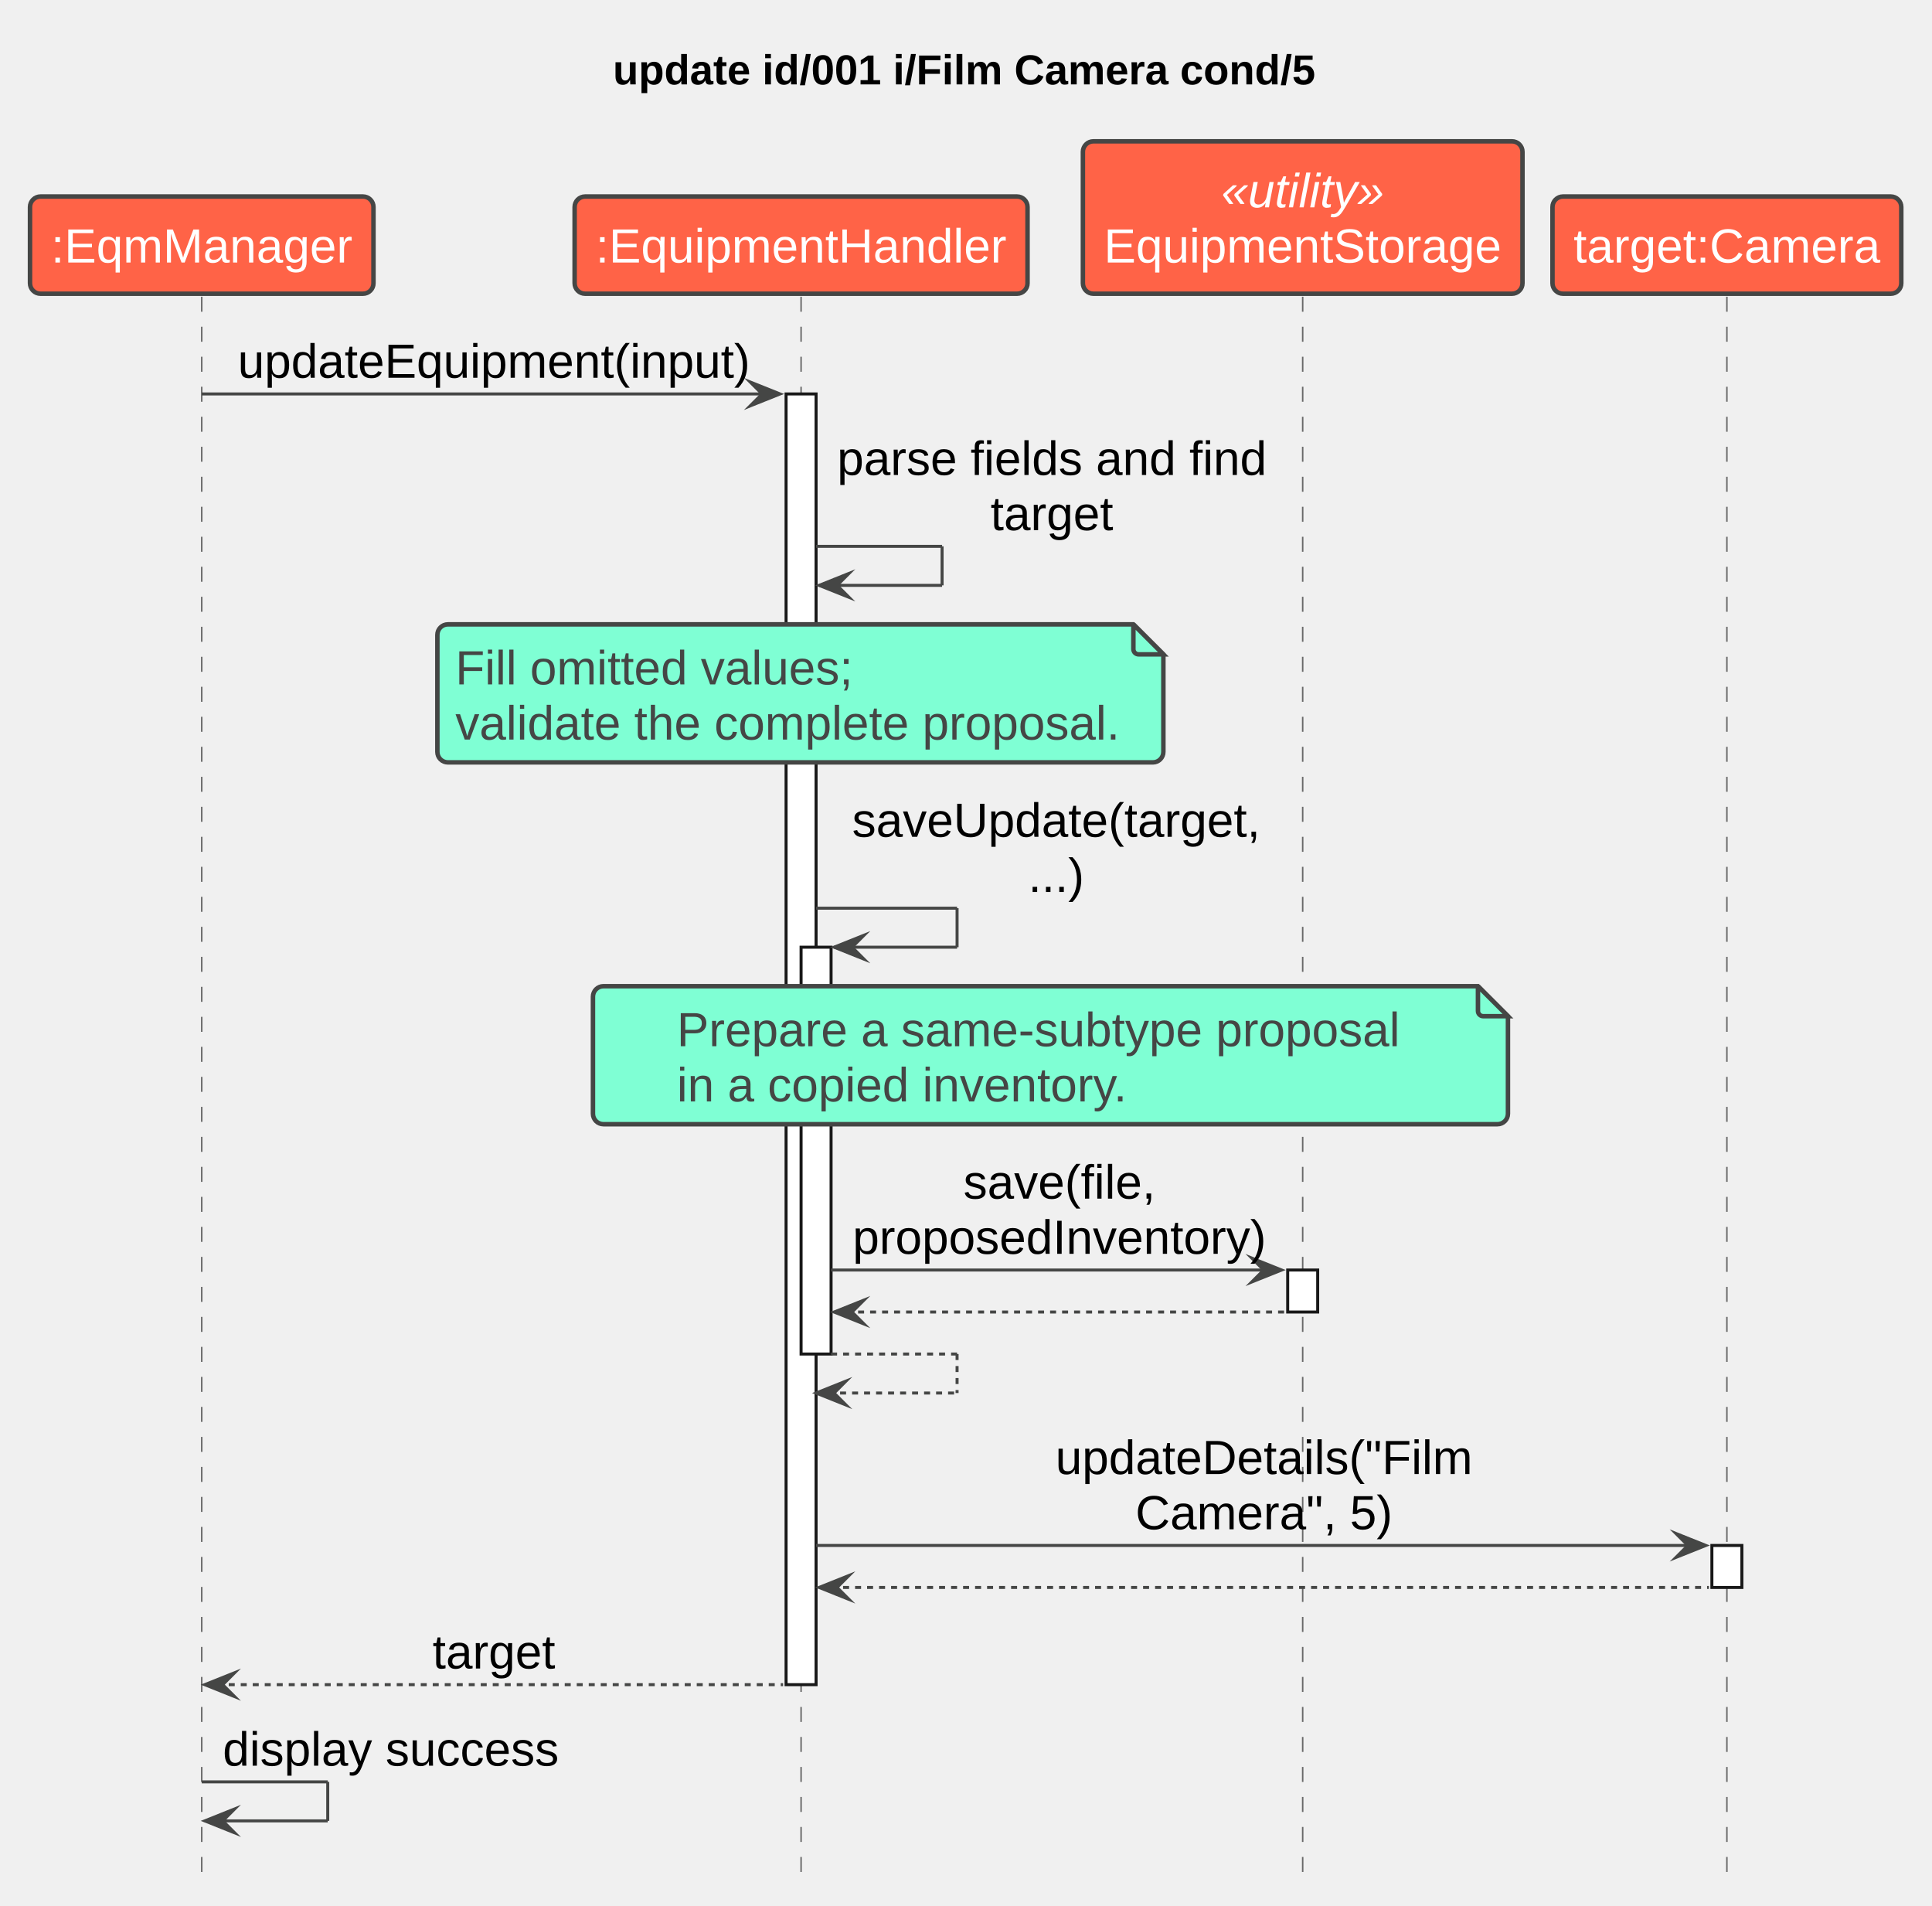
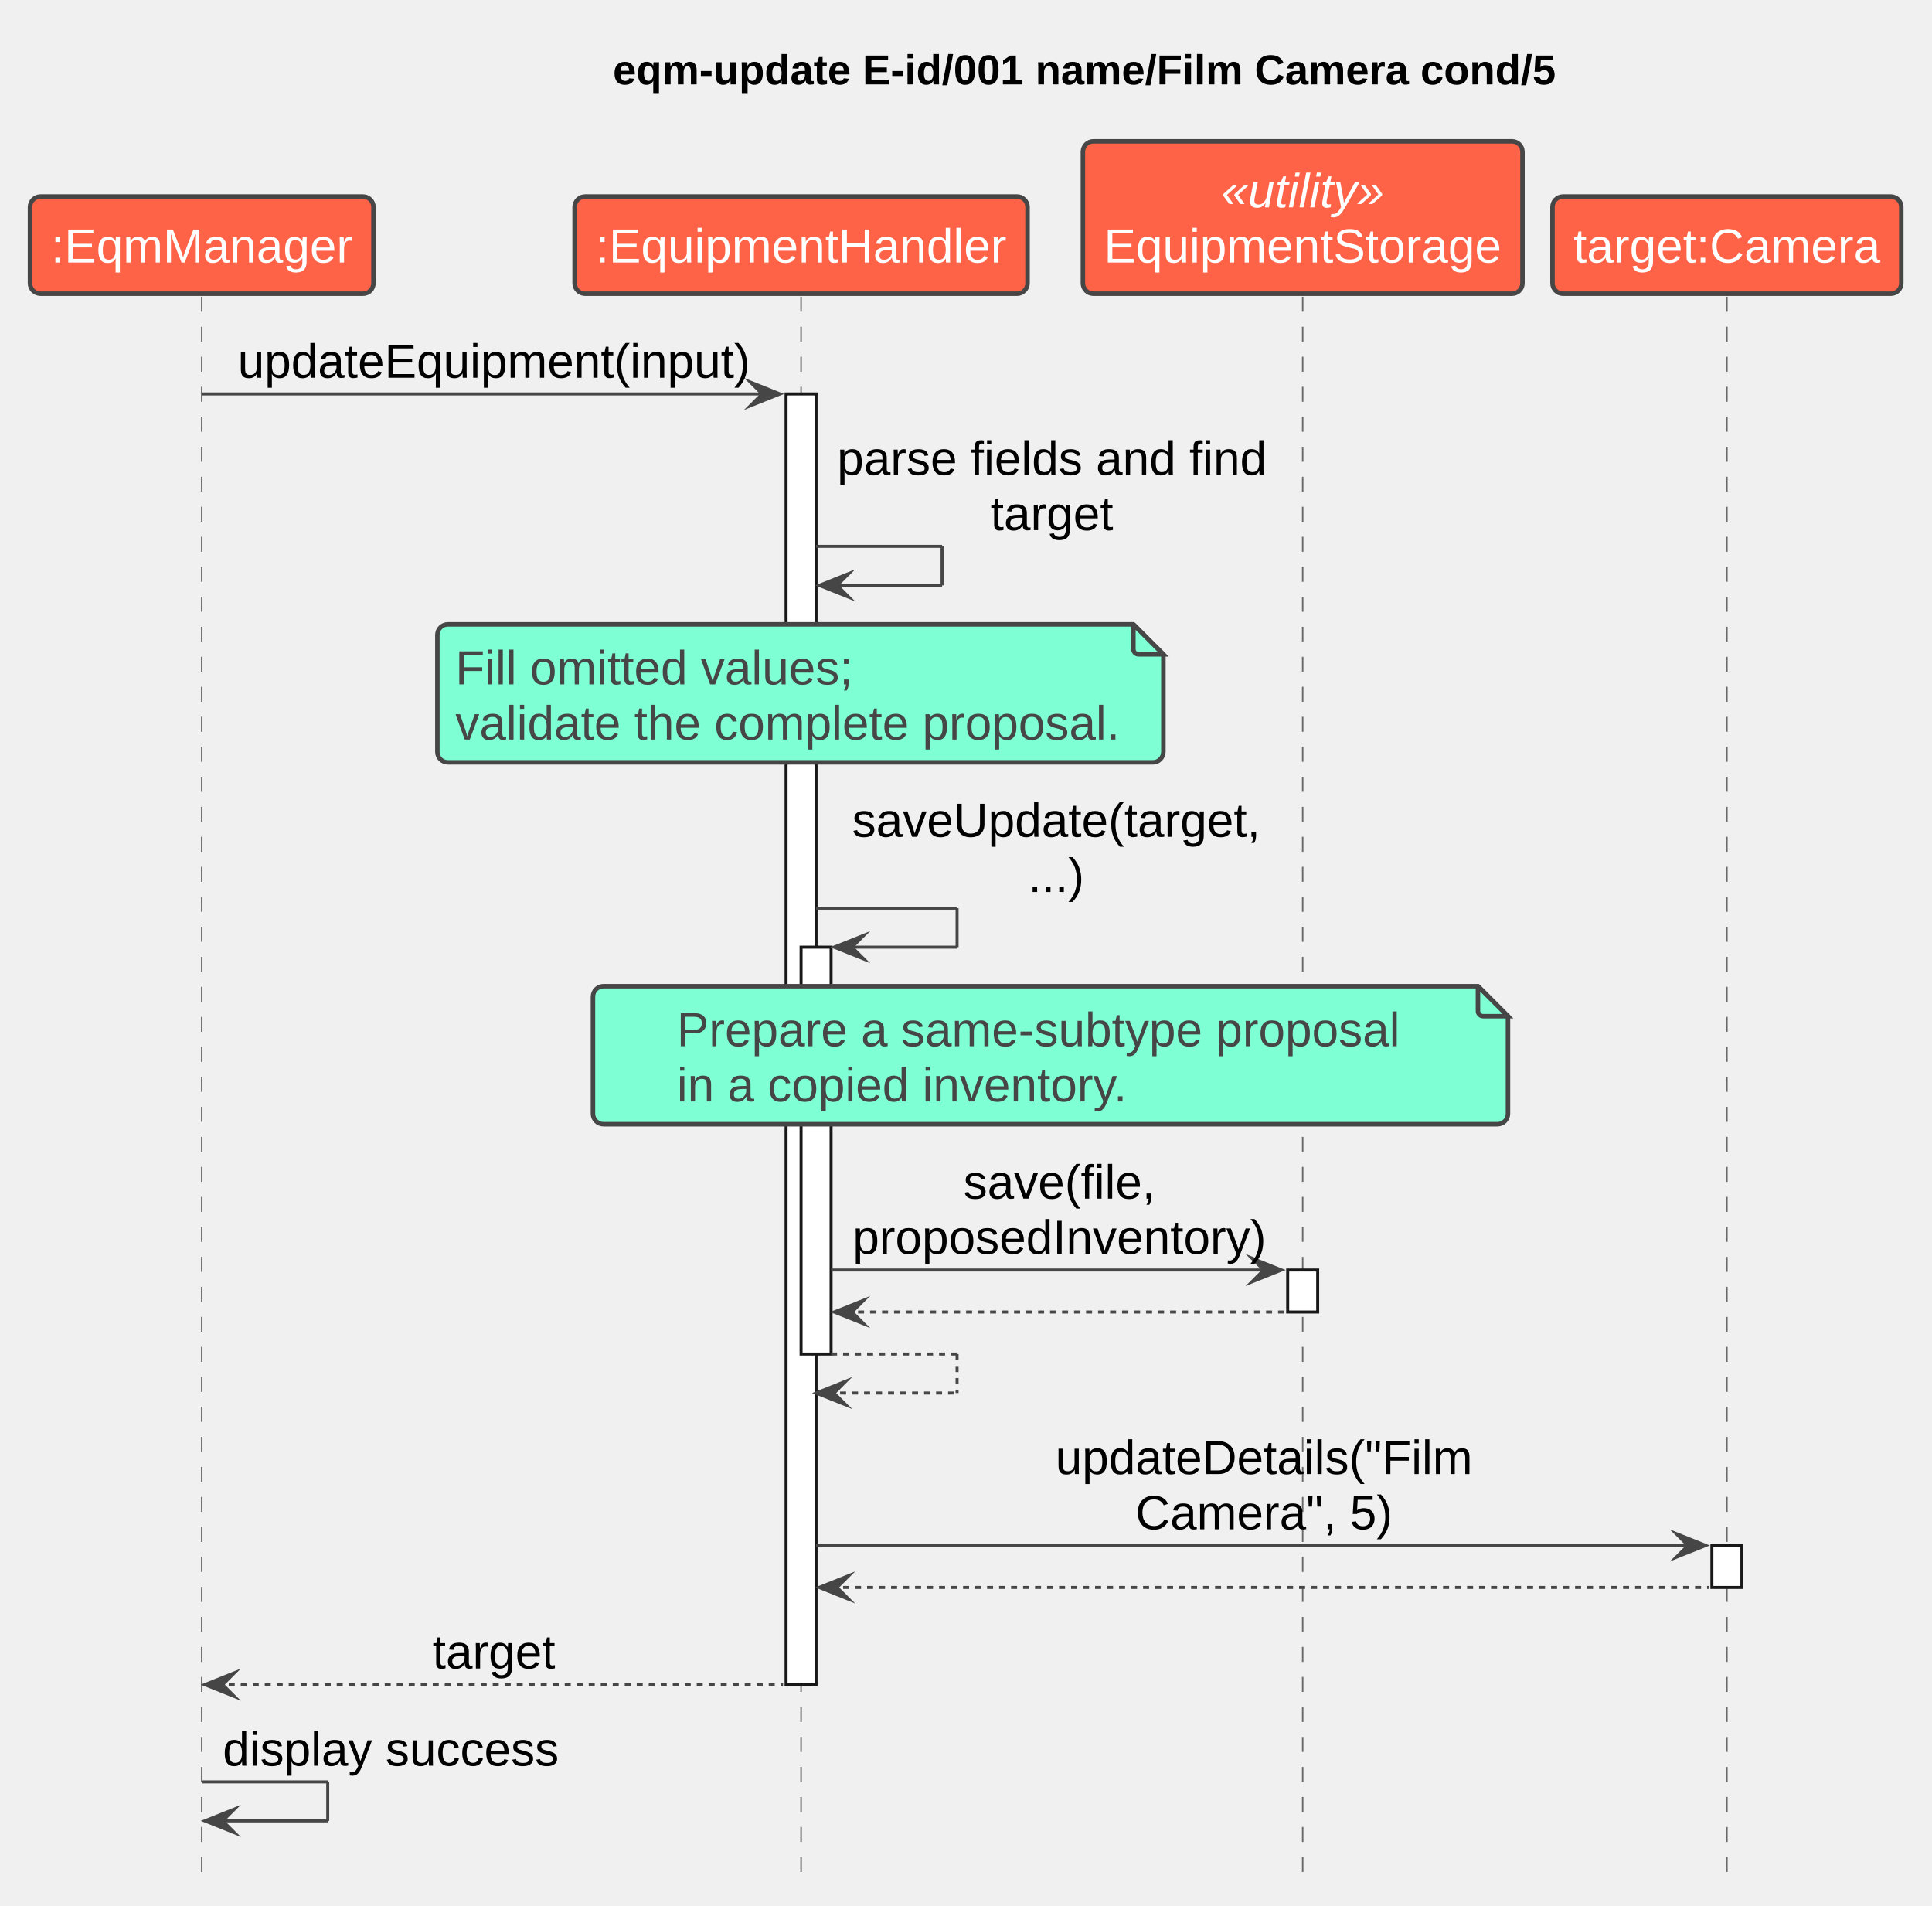
<svg xmlns="http://www.w3.org/2000/svg" version="1.1" data-diagram-type="SEQUENCE" style="width:644px;height:635px;background:#FFFFFF;" width="644px" height="635px" viewBox="0 0 644 635" zoomAndPan="magnify" preserveAspectRatio="none" contentStyleType="text/css">
  <defs />
  <g font-family="sans-serif" lengthAdjust="spacing">
    <g class="title" data-source-line="12">
-       <text x="204.292" y="28.132" fill="#000" font-size="14" textLength="234.179" font-weight="700" font-family="Arial">update id/001 i/Film Camera cond/5</text>
+       <text x="204.292" y="28.132" fill="#000" font-size="14" textLength="234.179" font-weight="700" font-family="Arial">eqm-update E-id/001 name/Film Camera cond/5</text>
    </g>
    <g class="participant-lifeline" data-qualified-name="Manager" data-entity-uid="part1" id="part1-lifeline" data-source-line="7">
      <g>
        <rect x="63.746" y="98.896" width="8" height="525.977" fill="#000" fill-opacity="0" />
        <line x1="67.246" y1="98.896" x2="67.246" y2="624.872" style="stroke:#696969;stroke-width:0.5;stroke-dasharray:5,5;" />
      </g>
    </g>
    <g class="participant-lifeline" data-qualified-name="Handler" data-entity-uid="part2" id="part2-lifeline" data-source-line="8">
      <g>
        <rect x="263.527" y="98.896" width="8" height="525.977" fill="#000" fill-opacity="0" />
        <line x1="267.027" y1="98.896" x2="267.027" y2="624.872" style="stroke:#696969;stroke-width:0.5;stroke-dasharray:5,5;" />
      </g>
    </g>
    <g>
      <rect x="262.027" y="131.294" width="10" height="430.18" fill="#FFF" style="stroke:#181818;stroke-width:1;" />
    </g>
    <g>
      <rect x="267.027" y="315.685" width="10" height="135.594" fill="#FFF" style="stroke:#181818;stroke-width:1;" />
    </g>
    <g class="participant-lifeline" data-qualified-name="Storage" data-entity-uid="part3" id="part3-lifeline" data-source-line="9">
      <g>
        <rect x="430.73" y="98.896" width="8" height="525.977" fill="#000" fill-opacity="0" />
        <line x1="434.23" y1="98.896" x2="434.23" y2="624.872" style="stroke:#696969;stroke-width:0.5;stroke-dasharray:5,5;" />
      </g>
    </g>
    <g>
      <rect x="429.23" y="423.278" width="10" height="14" fill="#FFF" style="stroke:#181818;stroke-width:1;" />
    </g>
    <g class="participant-lifeline" data-qualified-name="Target" data-entity-uid="part4" id="part4-lifeline" data-source-line="10">
      <g>
        <rect x="572.129" y="98.896" width="8" height="525.977" fill="#000" fill-opacity="0" />
        <line x1="575.629" y1="98.896" x2="575.629" y2="624.872" style="stroke:#696969;stroke-width:0.5;stroke-dasharray:5,5;" />
      </g>
    </g>
    <g>
      <rect x="570.629" y="515.075" width="10" height="14" fill="#FFF" style="stroke:#181818;stroke-width:1;" />
    </g>
    <g class="participant participant-head" data-qualified-name="Manager" data-entity-uid="part1" id="part1-head" data-source-line="7">
      <rect x="10" y="65.497" width="114.492" height="32.398" fill="#FF6347" style="stroke:#454645;stroke-width:1.5;" rx="3.5" ry="3.5" />
      <text x="17" y="87.505" fill="#FFF" font-size="16" textLength="100.492" font-family="Arial">:EqmManager</text>
    </g>
    <g class="participant participant-head" data-qualified-name="Handler" data-entity-uid="part2" id="part2-head" data-source-line="8">
      <rect x="191.543" y="65.497" width="150.969" height="32.398" fill="#FF6347" style="stroke:#454645;stroke-width:1.5;" rx="3.5" ry="3.5" />
      <text x="198.543" y="87.505" fill="#FFF" font-size="16" textLength="136.969" font-family="Arial">:EquipmentHandler</text>
    </g>
    <g class="participant participant-head" data-qualified-name="Storage" data-entity-uid="part3" id="part3-head" data-source-line="9">
      <rect x="360.965" y="47.099" width="146.531" height="50.797" fill="#FF6347" style="stroke:#454645;stroke-width:1.5;" rx="3.5" ry="3.5" />
      <text x="407.105" y="69.106" fill="#FFF" font-size="16" textLength="54.25" font-style="italic" font-family="Arial">«utility»</text>
      <text x="367.965" y="87.505" fill="#FFF" font-size="16" textLength="132.531" font-family="Arial">EquipmentStorage</text>
    </g>
    <g class="participant participant-head" data-qualified-name="Target" data-entity-uid="part4" id="part4-head" data-source-line="10">
      <rect x="517.496" y="65.497" width="116.266" height="32.398" fill="#FF6347" style="stroke:#454645;stroke-width:1.5;" rx="3.5" ry="3.5" />
      <text x="524.496" y="87.505" fill="#FFF" font-size="16" textLength="102.266" font-family="Arial">target:Camera</text>
    </g>
    <g class="message" data-entity-1="part1" data-entity-2="part2" id="msg1" data-source-line="14">
      <polygon points="250.027,127.294,260.027,131.294,250.027,135.294,254.027,131.294" fill="#454645" style="stroke:#454645;stroke-width:1;stroke-linejoin:miter;stroke-miterlimit:10;" />
      <line x1="67.246" y1="131.294" x2="256.027" y2="131.294" style="stroke:#454645;stroke-width:1;" />
      <text x="79.246" y="125.903" fill="#000" font-size="16" textLength="170.781" font-family="Arial">updateEquipment(input)</text>
    </g>
    <g class="message" data-entity-1="part2" data-entity-2="part2" id="msg2" data-source-line="16">
      <line x1="272.027" y1="182.091" x2="314.027" y2="182.091" style="stroke:#454645;stroke-width:1;" />
      <line x1="314.027" y1="182.091" x2="314.027" y2="195.091" style="stroke:#454645;stroke-width:1;" />
      <line x1="273.027" y1="195.091" x2="314.027" y2="195.091" style="stroke:#454645;stroke-width:1;" />
      <polygon points="283.027,191.091,273.027,195.091,283.027,199.091,279.027,195.091" fill="#454645" style="stroke:#454645;stroke-width:1;stroke-linejoin:miter;stroke-miterlimit:10;" />
      <text x="279.027" y="158.302" fill="#000" font-size="16" textLength="40.023" font-family="Arial">parse</text>
      <text x="319.051" y="158.302" fill="#000" font-size="16" font-family="Arial"> </text>
      <text x="323.496" y="158.302" fill="#000" font-size="16" textLength="37.352" font-family="Arial">fields</text>
      <text x="360.848" y="158.302" fill="#000" font-size="16" font-family="Arial"> </text>
      <text x="365.293" y="158.302" fill="#000" font-size="16" textLength="26.695" font-family="Arial">and</text>
      <text x="391.988" y="158.302" fill="#000" font-size="16" font-family="Arial"> </text>
      <text x="396.434" y="158.302" fill="#000" font-size="16" textLength="25.797" font-family="Arial">find</text>
      <text x="330.172" y="176.7" fill="#000" font-size="16" textLength="40.914" font-family="Arial">target</text>
    </g>
    <path d="M145.793,211.591 L145.793,250.591 A3.5,3.5 0 0 0 149.293,254.091 L384.293,254.091 A3.5,3.5 0 0 0 387.793,250.591 L387.793,218.091 L377.793,208.091 L149.293,208.091 A3.5,3.5 0 0 0 145.793,211.591" style="stroke:#454645;stroke-width:1.5;" fill="#7FFFD4" />
    <path d="M377.793,208.091 L377.793,216.341 A1.75,1.75 0 0 0 379.543,218.091 L387.793,218.091 L377.793,208.091" style="stroke:#454645;stroke-width:1.5;" fill="#7FFFD4" />
    <text x="151.793" y="228.099" fill="#454645" font-size="16" textLength="132.492" font-family="Arial">Fill omitted values;</text>
    <text x="151.793" y="246.497" fill="#454645" font-size="16" textLength="221.469" font-family="Arial">validate the complete proposal.</text>
    <g class="message" data-entity-1="part2" data-entity-2="part2" id="msg3" data-source-line="19">
      <line x1="272.027" y1="302.685" x2="319.027" y2="302.685" style="stroke:#454645;stroke-width:1;" />
      <line x1="319.027" y1="302.685" x2="319.027" y2="315.685" style="stroke:#454645;stroke-width:1;" />
      <line x1="278.027" y1="315.685" x2="319.027" y2="315.685" style="stroke:#454645;stroke-width:1;" />
      <polygon points="288.027,311.685,278.027,315.685,288.027,319.685,284.027,315.685" fill="#454645" style="stroke:#454645;stroke-width:1;stroke-linejoin:miter;stroke-miterlimit:10;" />
      <text x="284.027" y="278.896" fill="#000" font-size="16" textLength="136.078" font-family="Arial">saveUpdate(target,</text>
      <text x="342.734" y="297.294" fill="#000" font-size="16" textLength="18.664" font-family="Arial">...)</text>
    </g>
    <path d="M197.652,332.185 L197.652,371.185 A3.5,3.5 0 0 0 201.152,374.685 L499.152,374.685 A3.5,3.5 0 0 0 502.652,371.185 L502.652,338.685 L492.652,328.685 L201.152,328.685 A3.5,3.5 0 0 0 197.652,332.185" style="stroke:#454645;stroke-width:1.5;" fill="#7FFFD4" />
    <path d="M492.652,328.685 L492.652,336.935 A1.75,1.75 0 0 0 494.402,338.685 L502.652,338.685 L492.652,328.685" style="stroke:#454645;stroke-width:1.5;" fill="#7FFFD4" />
    <text x="225.617" y="348.692" fill="#454645" font-size="16" textLength="241.023" font-family="Arial">Prepare a same-subtype proposal</text>
    <text x="225.617" y="367.091" fill="#454645" font-size="16" textLength="151.203" font-family="Arial">in a copied inventory.</text>
    <g class="message" data-entity-1="part2" data-entity-2="part3" id="msg4" data-source-line="22">
      <polygon points="417.23,419.278,427.23,423.278,417.23,427.278,421.23,423.278" fill="#454645" style="stroke:#454645;stroke-width:1;stroke-linejoin:miter;stroke-miterlimit:10;" />
      <line x1="277.027" y1="423.278" x2="423.23" y2="423.278" style="stroke:#454645;stroke-width:1;" />
      <text x="321.117" y="399.489" fill="#000" font-size="16" textLength="64.023" font-family="Arial">save(file,</text>
      <text x="284.199" y="417.888" fill="#000" font-size="16" textLength="137.859" font-family="Arial">proposedInventory)</text>
    </g>
    <g class="message" data-entity-1="part3" data-entity-2="part2" id="msg5" data-source-line="24">
      <polygon points="288.027,433.278,278.027,437.278,288.027,441.278,284.027,437.278" fill="#454645" style="stroke:#454645;stroke-width:1;stroke-linejoin:miter;stroke-miterlimit:10;" />
      <line x1="282.027" y1="437.278" x2="428.23" y2="437.278" style="stroke:#454645;stroke-width:1;stroke-dasharray:2,2;" />
    </g>
    <g class="message" data-entity-1="part2" data-entity-2="part2" id="msg6" data-source-line="26">
      <line x1="277.027" y1="451.278" x2="319.027" y2="451.278" style="stroke:#454645;stroke-width:1;stroke-dasharray:2,2;" />
      <line x1="319.027" y1="451.278" x2="319.027" y2="464.278" style="stroke:#454645;stroke-width:1;stroke-dasharray:2,2;" />
      <line x1="272.027" y1="464.278" x2="319.027" y2="464.278" style="stroke:#454645;stroke-width:1;stroke-dasharray:2,2;" />
      <polygon points="282.027,460.278,272.027,464.278,282.027,468.278,278.027,464.278" fill="#454645" style="stroke:#454645;stroke-width:1;stroke-linejoin:miter;stroke-miterlimit:10;" />
    </g>
    <g class="message" data-entity-1="part2" data-entity-2="part4" id="msg7" data-source-line="29">
      <polygon points="558.629,511.075,568.629,515.075,558.629,519.075,562.629,515.075" fill="#454645" style="stroke:#454645;stroke-width:1;stroke-linejoin:miter;stroke-miterlimit:10;" />
      <line x1="272.027" y1="515.075" x2="564.629" y2="515.075" style="stroke:#454645;stroke-width:1;" />
      <text x="351.797" y="491.286" fill="#000" font-size="16" textLength="139.063" font-family="Arial">updateDetails("Film</text>
      <text x="378.477" y="509.685" fill="#000" font-size="16" textLength="67.031" font-family="Arial">Camera",</text>
      <text x="445.508" y="509.685" fill="#000" font-size="16" font-family="Arial"> </text>
      <text x="449.953" y="509.685" fill="#000" font-size="16" textLength="14.227" font-family="Arial">5)</text>
    </g>
    <g class="message" data-entity-1="part4" data-entity-2="part2" id="msg8" data-source-line="31">
      <polygon points="283.027,525.075,273.027,529.075,283.027,533.075,279.027,529.075" fill="#454645" style="stroke:#454645;stroke-width:1;stroke-linejoin:miter;stroke-miterlimit:10;" />
      <line x1="277.027" y1="529.075" x2="569.629" y2="529.075" style="stroke:#454645;stroke-width:1;stroke-dasharray:2,2;" />
    </g>
    <g class="message" data-entity-1="part2" data-entity-2="part1" id="msg9" data-source-line="33">
      <polygon points="78.246,557.474,68.246,561.474,78.246,565.474,74.246,561.474" fill="#454645" style="stroke:#454645;stroke-width:1;stroke-linejoin:miter;stroke-miterlimit:10;" />
      <line x1="72.246" y1="561.474" x2="261.027" y2="561.474" style="stroke:#454645;stroke-width:1;stroke-dasharray:2,2;" />
      <text x="144.18" y="556.083" fill="#000" font-size="16" textLength="40.914" font-family="Arial">target</text>
    </g>
    <g class="message" data-entity-1="part1" data-entity-2="part1" id="msg10" data-source-line="35">
      <line x1="67.246" y1="593.872" x2="109.246" y2="593.872" style="stroke:#454645;stroke-width:1;" />
      <line x1="109.246" y1="593.872" x2="109.246" y2="606.872" style="stroke:#454645;stroke-width:1;" />
      <line x1="68.246" y1="606.872" x2="109.246" y2="606.872" style="stroke:#454645;stroke-width:1;" />
      <polygon points="78.246,602.872,68.246,606.872,78.246,610.872,74.246,606.872" fill="#454645" style="stroke:#454645;stroke-width:1;stroke-linejoin:miter;stroke-miterlimit:10;" />
      <text x="74.246" y="588.481" fill="#000" font-size="16" textLength="49.805" font-family="Arial">display</text>
      <text x="124.051" y="588.481" fill="#000" font-size="16" font-family="Arial"> </text>
      <text x="128.496" y="588.481" fill="#000" font-size="16" textLength="57.797" font-family="Arial">success</text>
    </g>
  </g>
</svg>
